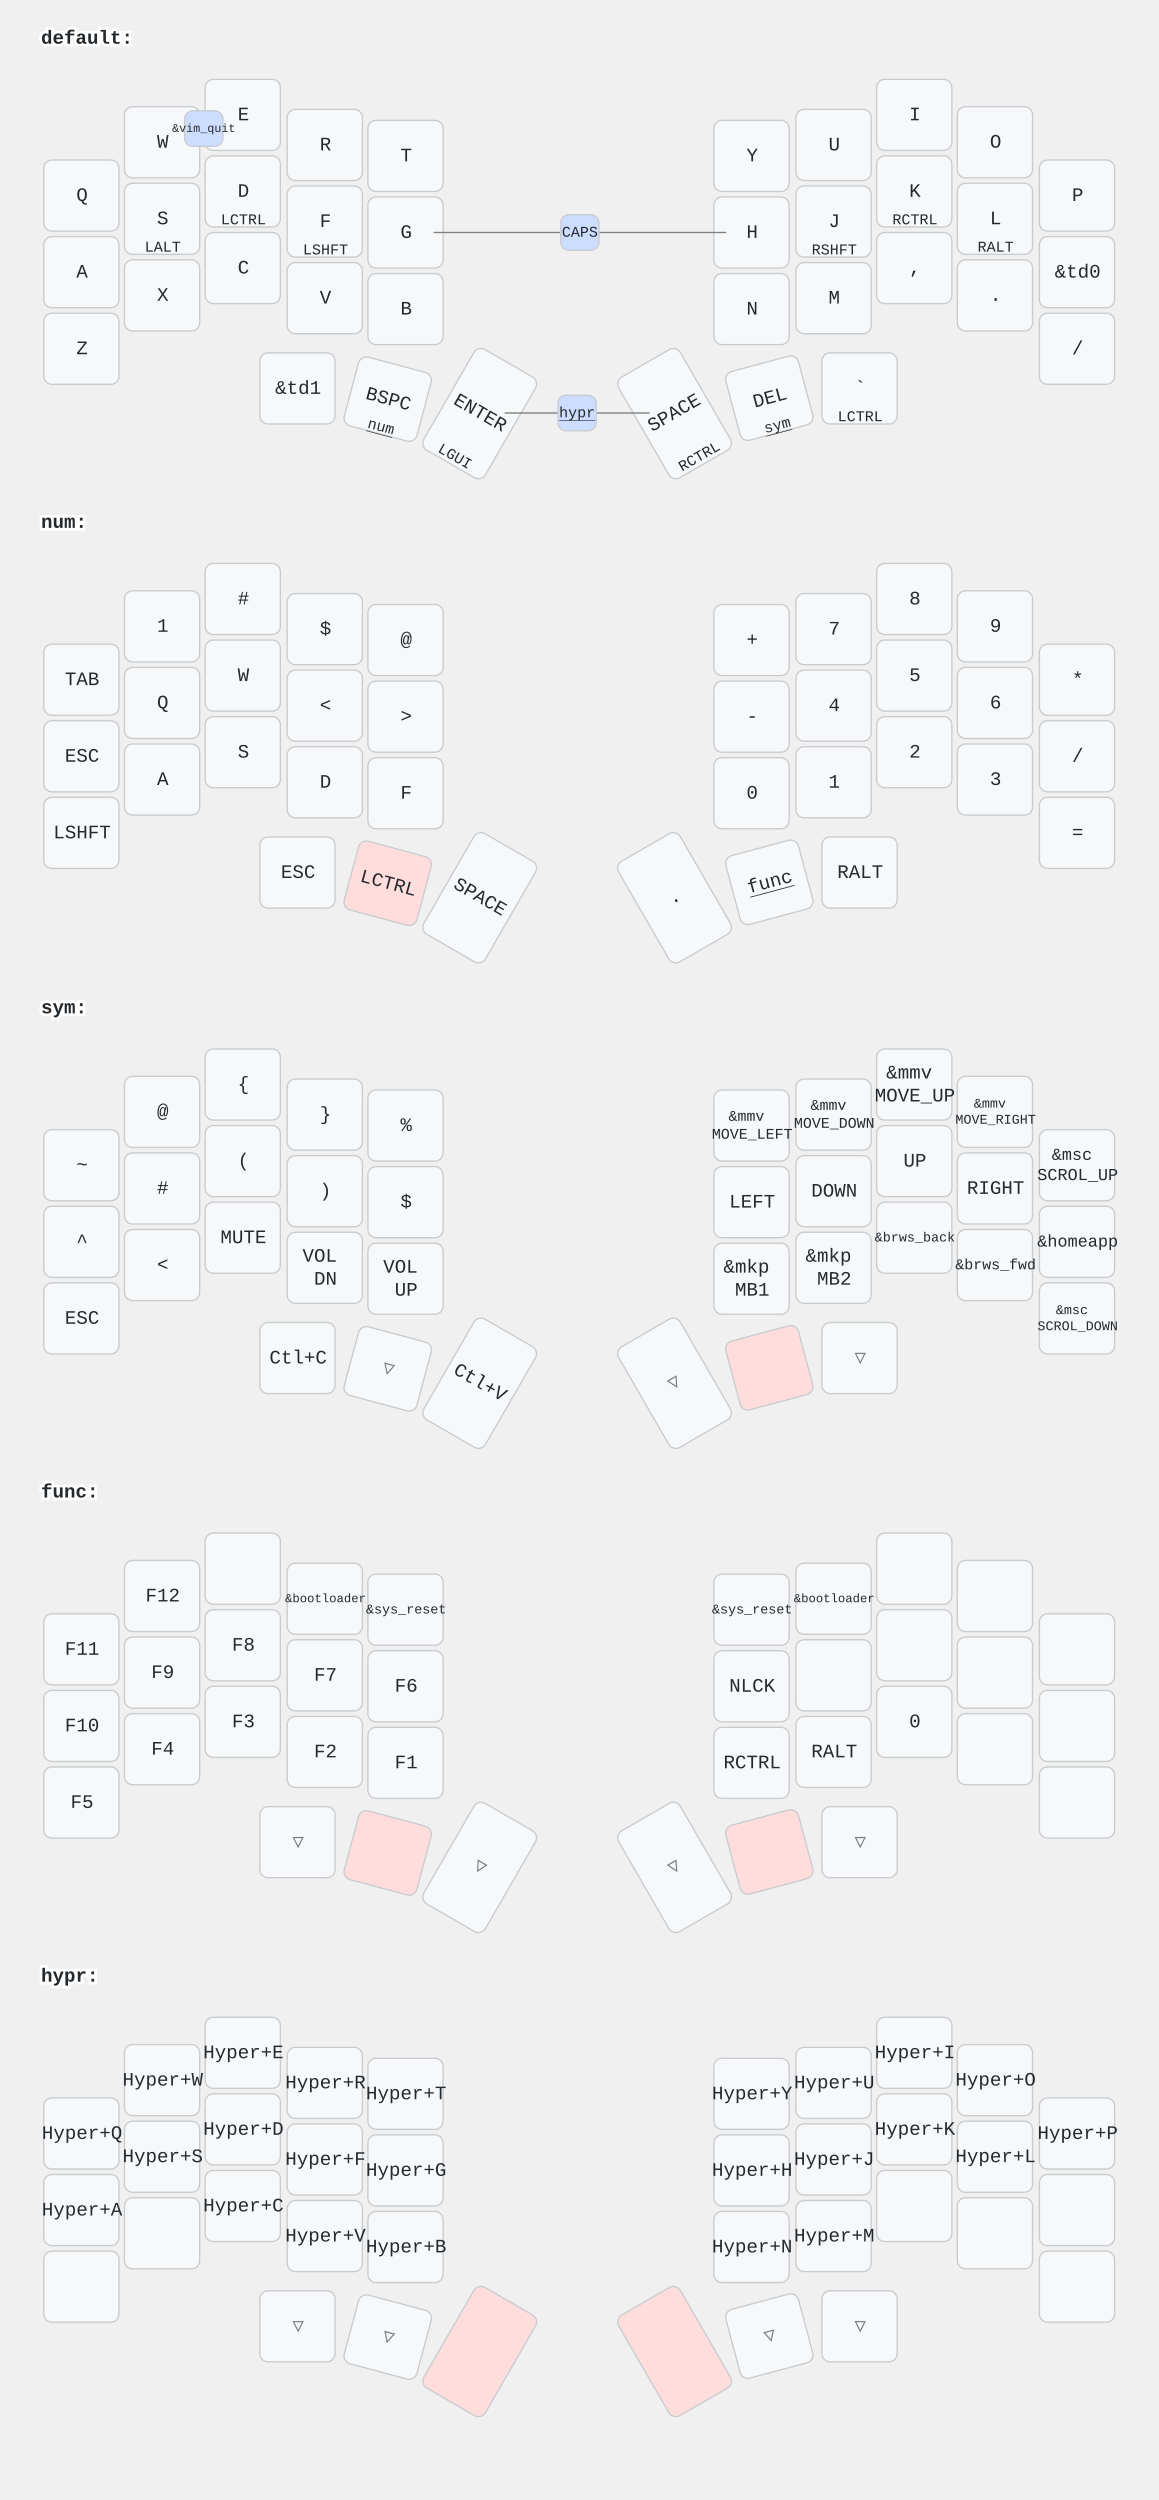
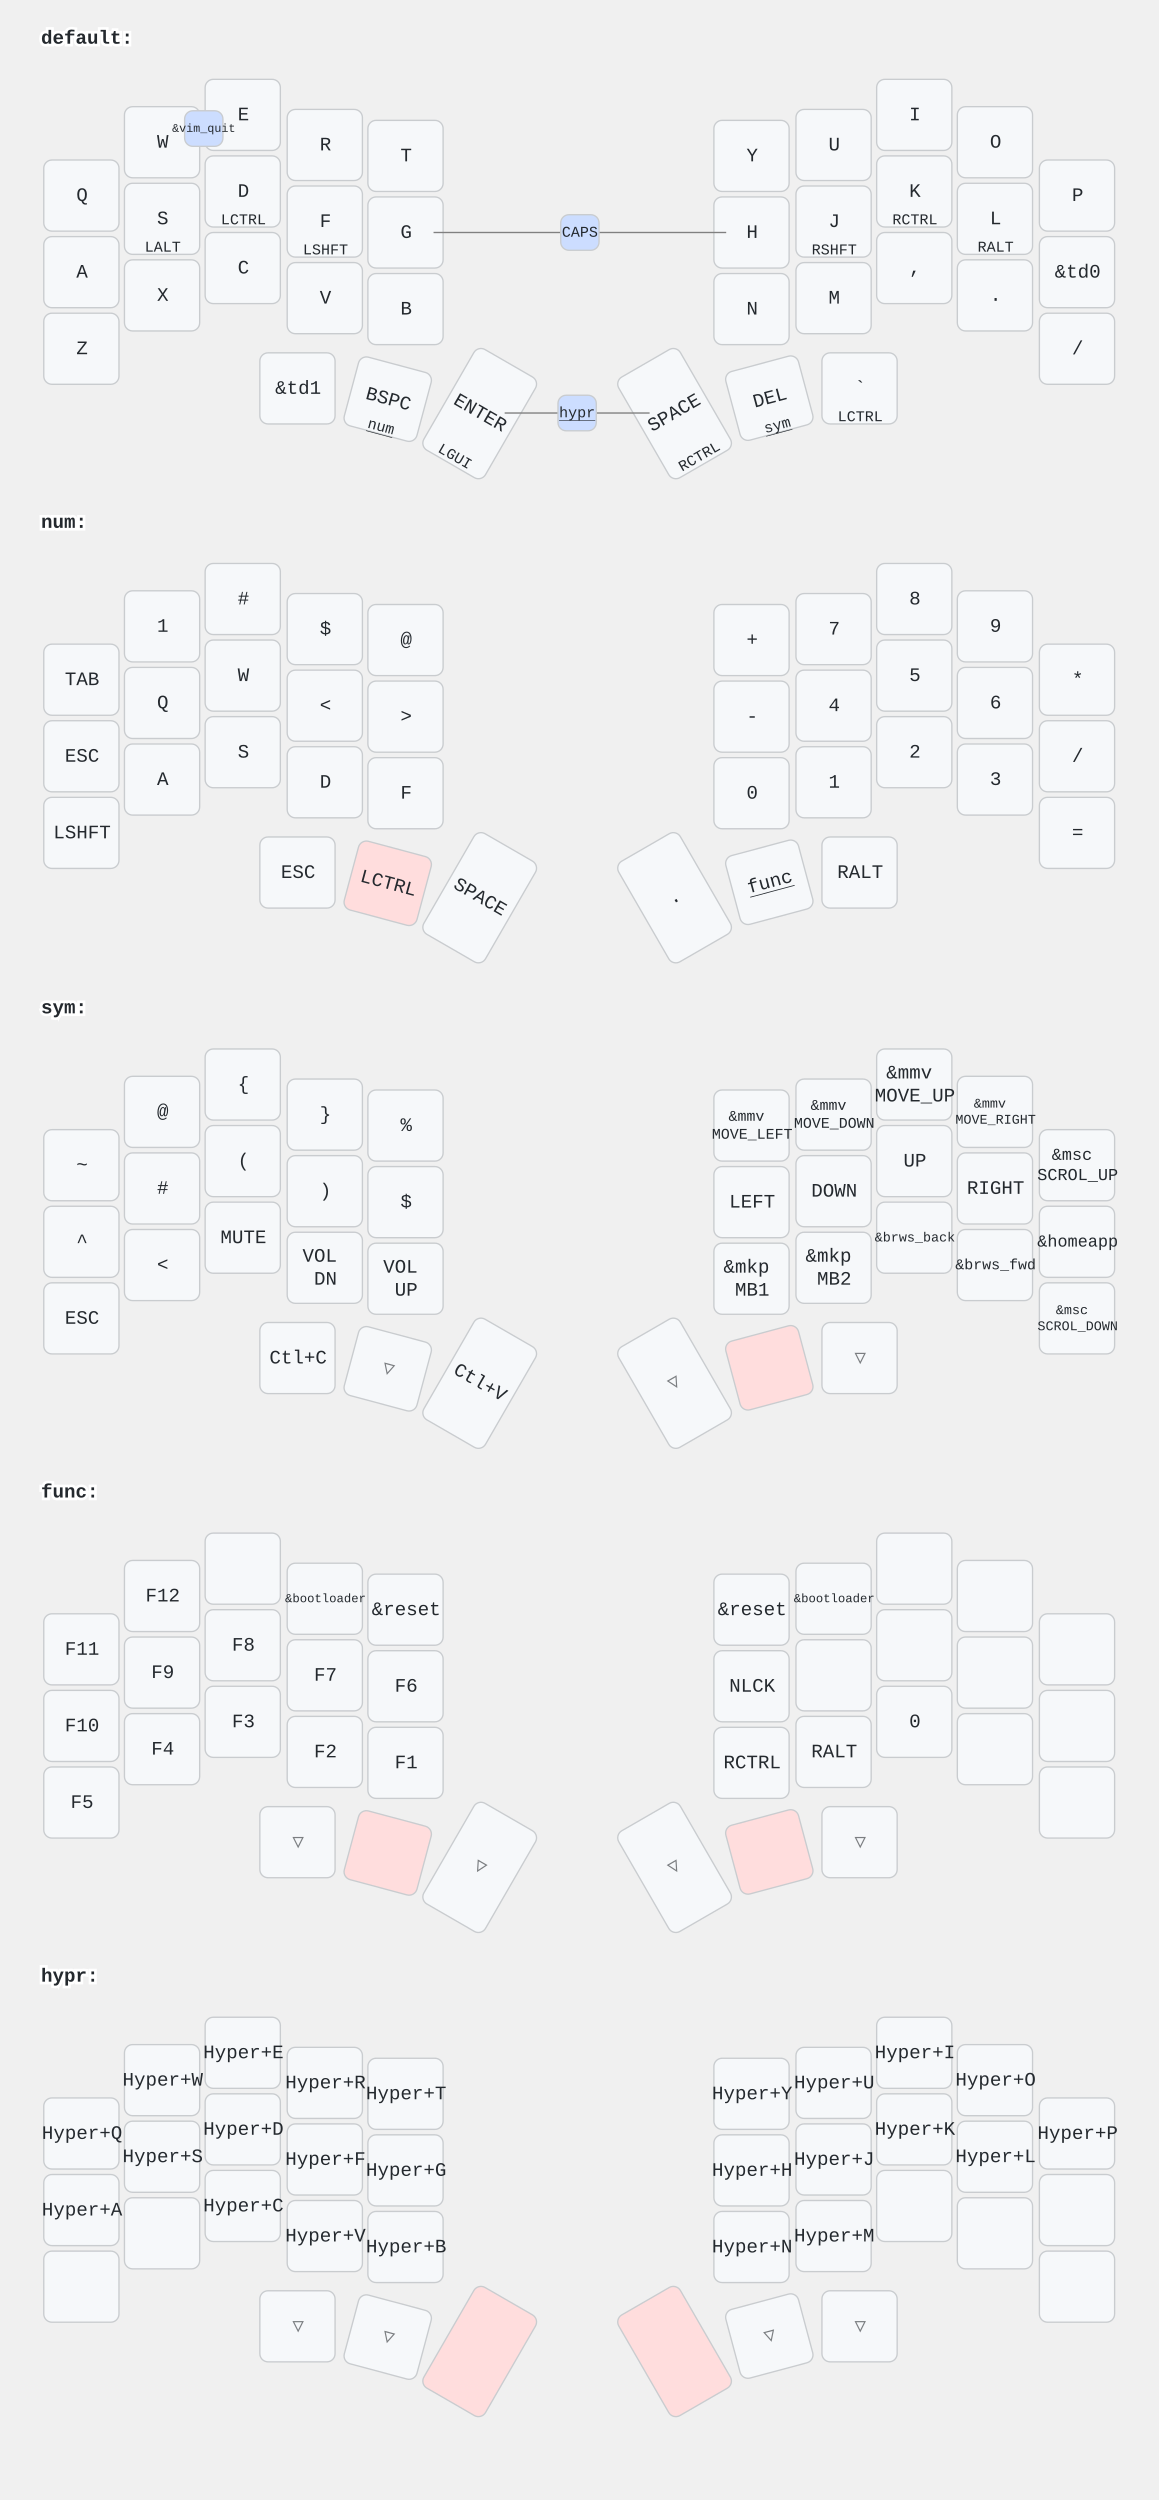
<svg xmlns="http://www.w3.org/2000/svg" width="847" height="1828" viewBox="0 0 847 1828" class="keymap">
  <style>/* inherit to force styles through use tags */
svg path {
    fill: inherit;
}

/* font and background color specifications */
svg.keymap {
    font-family: SFMono-Regular,Consolas,Liberation Mono,Menlo,monospace;
    font-size: 14px;
    font-kerning: normal;
    text-rendering: optimizeLegibility;
    fill: #24292e;
}

/* default key styling */
rect.key {
    fill: #f6f8fa;
}

rect.key, rect.combo {
    stroke: #c9cccf;
    stroke-width: 1;
}

/* default key side styling, only used is draw_key_sides is set */
rect.side {
    filter: brightness(90%);
}

/* color accent for combo boxes */
rect.combo, rect.combo-separate {
    fill: #cdf;
}

/* color accent for held keys */
rect.held, rect.combo.held {
    fill: #fdd;
}

/* color accent for ghost (optional) keys */
rect.ghost, rect.combo.ghost {
    stroke-dasharray: 4, 4;
    stroke-width: 2;
}

text {
    text-anchor: middle;
    dominant-baseline: middle;
}

/* styling for layer labels */
text.label {
    font-weight: bold;
    text-anchor: start;
    stroke: white;
    stroke-width: 4;
    paint-order: stroke;
}

/* styling for optional footer */
text.footer {
    text-anchor: end;
    dominant-baseline: auto;
    stroke: white;
    stroke-width: 4;
    paint-order: stroke;
}

/* styling for combo tap, and key non-tap label text */
text.combo, text.hold, text.shifted, text.left, text.right {
    font-size: 11px;
}

text.hold {
    text-anchor: middle;
    dominant-baseline: auto;
}

text.shifted {
    text-anchor: middle;
    dominant-baseline: hanging;
}

text.left {
    text-anchor: start;
}

text.right {
    text-anchor: end;
}

text.layer-activator {
    text-decoration: underline;
}

/* styling for hold/shifted label text in combo box */
text.combo.hold, text.combo.shifted, text.combo.left, text.combo.right {
    font-size: 8px;
}

/* lighter symbol for transparent keys */
text.trans {
    fill: #7b7e81;
}

/* styling for combo dendrons */
path.combo {
    stroke-width: 1;
    stroke: gray;
    fill: none;
}

/* Start Tabler Icons Cleanup */
/* cannot use height/width with glyphs */
.icon-tabler &gt; path {
    fill: inherit;
    stroke: inherit;
    stroke-width: 2;
}
/* hide tabler's default box */
.icon-tabler &gt; path[stroke="none"][fill="none"] {
    visibility: hidden;
}
/* End Tabler Icons Cleanup */
</style>
  <g transform="translate(30, 0)" class="layer-default">
    <text x="0" y="28" class="label" id="default">default:</text>
    <g transform="translate(0, 56)">
      <g transform="translate(30, 87)" class="key keypos-0">
        <rect rx="6" ry="6" x="-28" y="-26" width="55" height="52" class="key" />
        <text x="0" y="0" class="key tap">Q</text>
      </g>
      <g transform="translate(89, 48)" class="key keypos-1">
        <rect rx="6" ry="6" x="-28" y="-26" width="55" height="52" class="key" />
        <text x="0" y="0" class="key tap">W</text>
      </g>
      <g transform="translate(148, 28)" class="key keypos-2">
        <rect rx="6" ry="6" x="-28" y="-26" width="55" height="52" class="key" />
        <text x="0" y="0" class="key tap">E</text>
      </g>
      <g transform="translate(208, 50)" class="key keypos-3">
        <rect rx="6" ry="6" x="-28" y="-26" width="55" height="52" class="key" />
        <text x="0" y="0" class="key tap">R</text>
      </g>
      <g transform="translate(267, 58)" class="key keypos-4">
        <rect rx="6" ry="6" x="-28" y="-26" width="55" height="52" class="key" />
        <text x="0" y="0" class="key tap">T</text>
      </g>
      <g transform="translate(520, 58)" class="key keypos-5">
        <rect rx="6" ry="6" x="-28" y="-26" width="55" height="52" class="key" />
        <text x="0" y="0" class="key tap">Y</text>
      </g>
      <g transform="translate(580, 50)" class="key keypos-6">
        <rect rx="6" ry="6" x="-28" y="-26" width="55" height="52" class="key" />
        <text x="0" y="0" class="key tap">U</text>
      </g>
      <g transform="translate(639, 28)" class="key keypos-7">
        <rect rx="6" ry="6" x="-28" y="-26" width="55" height="52" class="key" />
        <text x="0" y="0" class="key tap">I</text>
      </g>
      <g transform="translate(698, 48)" class="key keypos-8">
        <rect rx="6" ry="6" x="-28" y="-26" width="55" height="52" class="key" />
        <text x="0" y="0" class="key tap">O</text>
      </g>
      <g transform="translate(758, 87)" class="key keypos-9">
        <rect rx="6" ry="6" x="-28" y="-26" width="55" height="52" class="key" />
        <text x="0" y="0" class="key tap">P</text>
      </g>
      <g transform="translate(30, 143)" class="key keypos-10">
        <rect rx="6" ry="6" x="-28" y="-26" width="55" height="52" class="key" />
        <text x="0" y="0" class="key tap">A</text>
      </g>
      <g transform="translate(89, 104)" class="key keypos-11">
        <rect rx="6" ry="6" x="-28" y="-26" width="55" height="52" class="key" />
        <text x="0" y="0" class="key tap">S</text>
        <text x="0" y="24" class="key hold">LALT</text>
      </g>
      <g transform="translate(148, 84)" class="key keypos-12">
        <rect rx="6" ry="6" x="-28" y="-26" width="55" height="52" class="key" />
        <text x="0" y="0" class="key tap">D</text>
        <text x="0" y="24" class="key hold">LCTRL</text>
      </g>
      <g transform="translate(208, 106)" class="key keypos-13">
        <rect rx="6" ry="6" x="-28" y="-26" width="55" height="52" class="key" />
        <text x="0" y="0" class="key tap">F</text>
        <text x="0" y="24" class="key hold">LSHFT</text>
      </g>
      <g transform="translate(267, 114)" class="key keypos-14">
        <rect rx="6" ry="6" x="-28" y="-26" width="55" height="52" class="key" />
        <text x="0" y="0" class="key tap">G</text>
      </g>
      <g transform="translate(520, 114)" class="key keypos-15">
        <rect rx="6" ry="6" x="-28" y="-26" width="55" height="52" class="key" />
        <text x="0" y="0" class="key tap">H</text>
      </g>
      <g transform="translate(580, 106)" class="key keypos-16">
        <rect rx="6" ry="6" x="-28" y="-26" width="55" height="52" class="key" />
        <text x="0" y="0" class="key tap">J</text>
        <text x="0" y="24" class="key hold">RSHFT</text>
      </g>
      <g transform="translate(639, 84)" class="key keypos-17">
        <rect rx="6" ry="6" x="-28" y="-26" width="55" height="52" class="key" />
        <text x="0" y="0" class="key tap">K</text>
        <text x="0" y="24" class="key hold">RCTRL</text>
      </g>
      <g transform="translate(698, 104)" class="key keypos-18">
        <rect rx="6" ry="6" x="-28" y="-26" width="55" height="52" class="key" />
        <text x="0" y="0" class="key tap">L</text>
        <text x="0" y="24" class="key hold">RALT</text>
      </g>
      <g transform="translate(758, 143)" class="key keypos-19">
        <rect rx="6" ry="6" x="-28" y="-26" width="55" height="52" class="key" />
        <text x="0" y="0" class="key tap">&amp;td0</text>
      </g>
      <g transform="translate(30, 199)" class="key keypos-20">
        <rect rx="6" ry="6" x="-28" y="-26" width="55" height="52" class="key" />
        <text x="0" y="0" class="key tap">Z</text>
      </g>
      <g transform="translate(89, 160)" class="key keypos-21">
        <rect rx="6" ry="6" x="-28" y="-26" width="55" height="52" class="key" />
        <text x="0" y="0" class="key tap">X</text>
      </g>
      <g transform="translate(148, 140)" class="key keypos-22">
        <rect rx="6" ry="6" x="-28" y="-26" width="55" height="52" class="key" />
        <text x="0" y="0" class="key tap">C</text>
      </g>
      <g transform="translate(208, 162)" class="key keypos-23">
        <rect rx="6" ry="6" x="-28" y="-26" width="55" height="52" class="key" />
        <text x="0" y="0" class="key tap">V</text>
      </g>
      <g transform="translate(267, 170)" class="key keypos-24">
        <rect rx="6" ry="6" x="-28" y="-26" width="55" height="52" class="key" />
        <text x="0" y="0" class="key tap">B</text>
      </g>
      <g transform="translate(520, 170)" class="key keypos-25">
        <rect rx="6" ry="6" x="-28" y="-26" width="55" height="52" class="key" />
        <text x="0" y="0" class="key tap">N</text>
      </g>
      <g transform="translate(580, 162)" class="key keypos-26">
        <rect rx="6" ry="6" x="-28" y="-26" width="55" height="52" class="key" />
        <text x="0" y="0" class="key tap">M</text>
      </g>
      <g transform="translate(639, 140)" class="key keypos-27">
        <rect rx="6" ry="6" x="-28" y="-26" width="55" height="52" class="key" />
        <text x="0" y="0" class="key tap">,</text>
      </g>
      <g transform="translate(698, 160)" class="key keypos-28">
        <rect rx="6" ry="6" x="-28" y="-26" width="55" height="52" class="key" />
        <text x="0" y="0" class="key tap">.</text>
      </g>
      <g transform="translate(758, 199)" class="key keypos-29">
        <rect rx="6" ry="6" x="-28" y="-26" width="55" height="52" class="key" />
        <text x="0" y="0" class="key tap">/</text>
      </g>
      <g transform="translate(188, 228)" class="key keypos-30">
        <rect rx="6" ry="6" x="-28" y="-26" width="55" height="52" class="key" />
        <text x="0" y="0" class="key tap">&amp;td1</text>
      </g>
      <g transform="translate(254, 236) rotate(15.0)" class="key keypos-31">
        <rect rx="6" ry="6" x="-28" y="-26" width="55" height="52" class="key" />
        <text x="0" y="0" class="key tap">BSPC</text>
        <a href="#num">
          <text x="0" y="24" class="key hold layer-activator">num</text>
        </a>
      </g>
      <g transform="translate(321, 246) rotate(30.0)" class="key keypos-32">
        <rect rx="6" ry="6" x="-26" y="-42" width="52" height="85" class="key" />
        <text x="0" y="0" class="key tap">ENTER</text>
        <text x="0" y="40" class="key hold">LGUI</text>
      </g>
      <g transform="translate(463, 246) rotate(-30.0)" class="key keypos-33">
        <rect rx="6" ry="6" x="-26" y="-42" width="52" height="85" class="key" />
        <text x="0" y="0" class="key tap">SPACE</text>
        <text x="0" y="40" class="key hold">RCTRL</text>
      </g>
      <g transform="translate(533, 235) rotate(-15.0)" class="key keypos-34">
        <rect rx="6" ry="6" x="-28" y="-26" width="55" height="52" class="key" />
        <text x="0" y="0" class="key tap">DEL</text>
        <a href="#sym">
          <text x="0" y="24" class="key hold layer-activator">sym</text>
        </a>
      </g>
      <g transform="translate(599, 228)" class="key keypos-35">
        <rect rx="6" ry="6" x="-28" y="-26" width="55" height="52" class="key" />
        <text x="0" y="0" class="key tap">`</text>
        <text x="0" y="24" class="key hold">LCTRL</text>
      </g>
      <g class="combo combopos-0">
        <rect rx="6" ry="6" x="105" y="25" width="28" height="26" class="combo" />
        <text x="119" y="38" class="combo tap">
          <tspan style="font-size: 78%">&amp;vim_quit</tspan>
        </text>
      </g>
      <g class="combo combopos-1">
        <path d="M392,246 l-53,0" class="combo" />
        <path d="M392,246 l53,0" class="combo" />
        <rect rx="6" ry="6" x="378" y="233" width="28" height="26" class="combo" />
        <a href="#hypr">
          <text x="392" y="246" class="combo tap layer-activator">hypr</text>
        </a>
      </g>
      <g class="combo combopos-2">
        <path d="M394,114 l-107,0" class="combo" />
        <path d="M394,114 l107,0" class="combo" />
        <rect rx="6" ry="6" x="380" y="101" width="28" height="26" class="combo" />
        <text x="394" y="114" class="combo tap">CAPS</text>
      </g>
    </g>
  </g>
  <g transform="translate(30, 354)" class="layer-num">
    <text x="0" y="28" class="label" id="num">num:</text>
    <g transform="translate(0, 56)">
      <g transform="translate(30, 87)" class="key keypos-0">
        <rect rx="6" ry="6" x="-28" y="-26" width="55" height="52" class="key" />
        <text x="0" y="0" class="key tap">TAB</text>
      </g>
      <g transform="translate(89, 48)" class="key keypos-1">
        <rect rx="6" ry="6" x="-28" y="-26" width="55" height="52" class="key" />
        <text x="0" y="0" class="key tap">1</text>
      </g>
      <g transform="translate(148, 28)" class="key keypos-2">
        <rect rx="6" ry="6" x="-28" y="-26" width="55" height="52" class="key" />
        <text x="0" y="0" class="key tap">#</text>
      </g>
      <g transform="translate(208, 50)" class="key keypos-3">
        <rect rx="6" ry="6" x="-28" y="-26" width="55" height="52" class="key" />
        <text x="0" y="0" class="key tap">$</text>
      </g>
      <g transform="translate(267, 58)" class="key keypos-4">
        <rect rx="6" ry="6" x="-28" y="-26" width="55" height="52" class="key" />
        <text x="0" y="0" class="key tap">@</text>
      </g>
      <g transform="translate(520, 58)" class="key keypos-5">
        <rect rx="6" ry="6" x="-28" y="-26" width="55" height="52" class="key" />
        <text x="0" y="0" class="key tap">+</text>
      </g>
      <g transform="translate(580, 50)" class="key keypos-6">
        <rect rx="6" ry="6" x="-28" y="-26" width="55" height="52" class="key" />
        <text x="0" y="0" class="key tap">7</text>
      </g>
      <g transform="translate(639, 28)" class="key keypos-7">
        <rect rx="6" ry="6" x="-28" y="-26" width="55" height="52" class="key" />
        <text x="0" y="0" class="key tap">8</text>
      </g>
      <g transform="translate(698, 48)" class="key keypos-8">
        <rect rx="6" ry="6" x="-28" y="-26" width="55" height="52" class="key" />
        <text x="0" y="0" class="key tap">9</text>
      </g>
      <g transform="translate(758, 87)" class="key keypos-9">
        <rect rx="6" ry="6" x="-28" y="-26" width="55" height="52" class="key" />
        <text x="0" y="0" class="key tap">*</text>
      </g>
      <g transform="translate(30, 143)" class="key keypos-10">
        <rect rx="6" ry="6" x="-28" y="-26" width="55" height="52" class="key" />
        <text x="0" y="0" class="key tap">ESC</text>
      </g>
      <g transform="translate(89, 104)" class="key keypos-11">
        <rect rx="6" ry="6" x="-28" y="-26" width="55" height="52" class="key" />
        <text x="0" y="0" class="key tap">Q</text>
      </g>
      <g transform="translate(148, 84)" class="key keypos-12">
        <rect rx="6" ry="6" x="-28" y="-26" width="55" height="52" class="key" />
        <text x="0" y="0" class="key tap">W</text>
      </g>
      <g transform="translate(208, 106)" class="key keypos-13">
        <rect rx="6" ry="6" x="-28" y="-26" width="55" height="52" class="key" />
        <text x="0" y="0" class="key tap">&lt;</text>
      </g>
      <g transform="translate(267, 114)" class="key keypos-14">
        <rect rx="6" ry="6" x="-28" y="-26" width="55" height="52" class="key" />
        <text x="0" y="0" class="key tap">&gt;</text>
      </g>
      <g transform="translate(520, 114)" class="key keypos-15">
        <rect rx="6" ry="6" x="-28" y="-26" width="55" height="52" class="key" />
        <text x="0" y="0" class="key tap">-</text>
      </g>
      <g transform="translate(580, 106)" class="key keypos-16">
        <rect rx="6" ry="6" x="-28" y="-26" width="55" height="52" class="key" />
        <text x="0" y="0" class="key tap">4</text>
      </g>
      <g transform="translate(639, 84)" class="key keypos-17">
        <rect rx="6" ry="6" x="-28" y="-26" width="55" height="52" class="key" />
        <text x="0" y="0" class="key tap">5</text>
      </g>
      <g transform="translate(698, 104)" class="key keypos-18">
        <rect rx="6" ry="6" x="-28" y="-26" width="55" height="52" class="key" />
        <text x="0" y="0" class="key tap">6</text>
      </g>
      <g transform="translate(758, 143)" class="key keypos-19">
        <rect rx="6" ry="6" x="-28" y="-26" width="55" height="52" class="key" />
        <text x="0" y="0" class="key tap">/</text>
      </g>
      <g transform="translate(30, 199)" class="key keypos-20">
        <rect rx="6" ry="6" x="-28" y="-26" width="55" height="52" class="key" />
        <text x="0" y="0" class="key tap">LSHFT</text>
      </g>
      <g transform="translate(89, 160)" class="key keypos-21">
        <rect rx="6" ry="6" x="-28" y="-26" width="55" height="52" class="key" />
        <text x="0" y="0" class="key tap">A</text>
      </g>
      <g transform="translate(148, 140)" class="key keypos-22">
        <rect rx="6" ry="6" x="-28" y="-26" width="55" height="52" class="key" />
        <text x="0" y="0" class="key tap">S</text>
      </g>
      <g transform="translate(208, 162)" class="key keypos-23">
        <rect rx="6" ry="6" x="-28" y="-26" width="55" height="52" class="key" />
        <text x="0" y="0" class="key tap">D</text>
      </g>
      <g transform="translate(267, 170)" class="key keypos-24">
        <rect rx="6" ry="6" x="-28" y="-26" width="55" height="52" class="key" />
        <text x="0" y="0" class="key tap">F</text>
      </g>
      <g transform="translate(520, 170)" class="key keypos-25">
        <rect rx="6" ry="6" x="-28" y="-26" width="55" height="52" class="key" />
        <text x="0" y="0" class="key tap">0</text>
      </g>
      <g transform="translate(580, 162)" class="key keypos-26">
        <rect rx="6" ry="6" x="-28" y="-26" width="55" height="52" class="key" />
        <text x="0" y="0" class="key tap">1</text>
      </g>
      <g transform="translate(639, 140)" class="key keypos-27">
        <rect rx="6" ry="6" x="-28" y="-26" width="55" height="52" class="key" />
        <text x="0" y="0" class="key tap">2</text>
      </g>
      <g transform="translate(698, 160)" class="key keypos-28">
        <rect rx="6" ry="6" x="-28" y="-26" width="55" height="52" class="key" />
        <text x="0" y="0" class="key tap">3</text>
      </g>
      <g transform="translate(758, 199)" class="key keypos-29">
        <rect rx="6" ry="6" x="-28" y="-26" width="55" height="52" class="key" />
        <text x="0" y="0" class="key tap">=</text>
      </g>
      <g transform="translate(188, 228)" class="key keypos-30">
        <rect rx="6" ry="6" x="-28" y="-26" width="55" height="52" class="key" />
        <text x="0" y="0" class="key tap">ESC</text>
      </g>
      <g transform="translate(254, 236) rotate(15.0)" class="key held keypos-31">
        <rect rx="6" ry="6" x="-28" y="-26" width="55" height="52" class="key held" />
        <text x="0" y="0" class="key held tap">LCTRL</text>
      </g>
      <g transform="translate(321, 246) rotate(30.0)" class="key keypos-32">
        <rect rx="6" ry="6" x="-26" y="-42" width="52" height="85" class="key" />
        <text x="0" y="0" class="key tap">SPACE</text>
      </g>
      <g transform="translate(463, 246) rotate(-30.0)" class="key keypos-33">
        <rect rx="6" ry="6" x="-26" y="-42" width="52" height="85" class="key" />
        <text x="0" y="0" class="key tap">.</text>
      </g>
      <g transform="translate(533, 235) rotate(-15.0)" class="key keypos-34">
        <rect rx="6" ry="6" x="-28" y="-26" width="55" height="52" class="key" />
        <a href="#func">
          <text x="0" y="0" class="key tap layer-activator">func</text>
        </a>
      </g>
      <g transform="translate(599, 228)" class="key keypos-35">
        <rect rx="6" ry="6" x="-28" y="-26" width="55" height="52" class="key" />
        <text x="0" y="0" class="key tap">RALT</text>
      </g>
    </g>
  </g>
  <g transform="translate(30, 709)" class="layer-sym">
    <text x="0" y="28" class="label" id="sym">sym:</text>
    <g transform="translate(0, 56)">
      <g transform="translate(30, 87)" class="key keypos-0">
        <rect rx="6" ry="6" x="-28" y="-26" width="55" height="52" class="key" />
        <text x="0" y="0" class="key tap">~</text>
      </g>
      <g transform="translate(89, 48)" class="key keypos-1">
        <rect rx="6" ry="6" x="-28" y="-26" width="55" height="52" class="key" />
        <text x="0" y="0" class="key tap">@</text>
      </g>
      <g transform="translate(148, 28)" class="key keypos-2">
        <rect rx="6" ry="6" x="-28" y="-26" width="55" height="52" class="key" />
        <text x="0" y="0" class="key tap">{</text>
      </g>
      <g transform="translate(208, 50)" class="key keypos-3">
        <rect rx="6" ry="6" x="-28" y="-26" width="55" height="52" class="key" />
        <text x="0" y="0" class="key tap">}</text>
      </g>
      <g transform="translate(267, 58)" class="key keypos-4">
        <rect rx="6" ry="6" x="-28" y="-26" width="55" height="52" class="key" />
        <text x="0" y="0" class="key tap">%</text>
      </g>
      <g transform="translate(520, 58)" class="key keypos-5">
        <rect rx="6" ry="6" x="-28" y="-26" width="55" height="52" class="key" />
        <text x="0" y="0" class="key tap">
          <tspan x="0" dy="-0.6em" style="font-size: 78%">&amp;mmv</tspan>
          <tspan x="0" dy="1.2em" style="font-size: 78%">MOVE_LEFT</tspan>
        </text>
      </g>
      <g transform="translate(580, 50)" class="key keypos-6">
        <rect rx="6" ry="6" x="-28" y="-26" width="55" height="52" class="key" />
        <text x="0" y="0" class="key tap">
          <tspan x="0" dy="-0.6em" style="font-size: 78%">&amp;mmv</tspan>
          <tspan x="0" dy="1.2em" style="font-size: 78%">MOVE_DOWN</tspan>
        </text>
      </g>
      <g transform="translate(639, 28)" class="key keypos-7">
        <rect rx="6" ry="6" x="-28" y="-26" width="55" height="52" class="key" />
        <text x="0" y="0" class="key tap">
          <tspan x="0" dy="-0.6em">&amp;mmv</tspan>
          <tspan x="0" dy="1.2em">MOVE_UP</tspan>
        </text>
      </g>
      <g transform="translate(698, 48)" class="key keypos-8">
        <rect rx="6" ry="6" x="-28" y="-26" width="55" height="52" class="key" />
        <text x="0" y="0" class="key tap">
          <tspan x="0" dy="-0.6em" style="font-size: 70%">&amp;mmv</tspan>
          <tspan x="0" dy="1.2em" style="font-size: 70%">MOVE_RIGHT</tspan>
        </text>
      </g>
      <g transform="translate(758, 87)" class="key keypos-9">
        <rect rx="6" ry="6" x="-28" y="-26" width="55" height="52" class="key" />
        <text x="0" y="0" class="key tap">
          <tspan x="0" dy="-0.6em" style="font-size: 88%">&amp;msc</tspan>
          <tspan x="0" dy="1.2em" style="font-size: 88%">SCROL_UP</tspan>
        </text>
      </g>
      <g transform="translate(30, 143)" class="key keypos-10">
        <rect rx="6" ry="6" x="-28" y="-26" width="55" height="52" class="key" />
        <text x="0" y="0" class="key tap">^</text>
      </g>
      <g transform="translate(89, 104)" class="key keypos-11">
        <rect rx="6" ry="6" x="-28" y="-26" width="55" height="52" class="key" />
        <text x="0" y="0" class="key tap">#</text>
      </g>
      <g transform="translate(148, 84)" class="key keypos-12">
        <rect rx="6" ry="6" x="-28" y="-26" width="55" height="52" class="key" />
        <text x="0" y="0" class="key tap">(</text>
      </g>
      <g transform="translate(208, 106)" class="key keypos-13">
        <rect rx="6" ry="6" x="-28" y="-26" width="55" height="52" class="key" />
        <text x="0" y="0" class="key tap">)</text>
      </g>
      <g transform="translate(267, 114)" class="key keypos-14">
        <rect rx="6" ry="6" x="-28" y="-26" width="55" height="52" class="key" />
        <text x="0" y="0" class="key tap">$</text>
      </g>
      <g transform="translate(520, 114)" class="key keypos-15">
        <rect rx="6" ry="6" x="-28" y="-26" width="55" height="52" class="key" />
        <text x="0" y="0" class="key tap">LEFT</text>
      </g>
      <g transform="translate(580, 106)" class="key keypos-16">
        <rect rx="6" ry="6" x="-28" y="-26" width="55" height="52" class="key" />
        <text x="0" y="0" class="key tap">DOWN</text>
      </g>
      <g transform="translate(639, 84)" class="key keypos-17">
        <rect rx="6" ry="6" x="-28" y="-26" width="55" height="52" class="key" />
        <text x="0" y="0" class="key tap">UP</text>
      </g>
      <g transform="translate(698, 104)" class="key keypos-18">
        <rect rx="6" ry="6" x="-28" y="-26" width="55" height="52" class="key" />
        <text x="0" y="0" class="key tap">RIGHT</text>
      </g>
      <g transform="translate(758, 143)" class="key keypos-19">
        <rect rx="6" ry="6" x="-28" y="-26" width="55" height="52" class="key" />
        <text x="0" y="0" class="key tap">
          <tspan style="font-size: 88%">&amp;homeapp</tspan>
        </text>
      </g>
      <g transform="translate(30, 199)" class="key keypos-20">
        <rect rx="6" ry="6" x="-28" y="-26" width="55" height="52" class="key" />
        <text x="0" y="0" class="key tap">ESC</text>
      </g>
      <g transform="translate(89, 160)" class="key keypos-21">
        <rect rx="6" ry="6" x="-28" y="-26" width="55" height="52" class="key" />
        <text x="0" y="0" class="key tap">&lt;</text>
      </g>
      <g transform="translate(148, 140)" class="key keypos-22">
        <rect rx="6" ry="6" x="-28" y="-26" width="55" height="52" class="key" />
        <text x="0" y="0" class="key tap">MUTE</text>
      </g>
      <g transform="translate(208, 162)" class="key keypos-23">
        <rect rx="6" ry="6" x="-28" y="-26" width="55" height="52" class="key" />
        <text x="0" y="0" class="key tap">
          <tspan x="0" dy="-0.6em">VOL</tspan>
          <tspan x="0" dy="1.2em">DN</tspan>
        </text>
      </g>
      <g transform="translate(267, 170)" class="key keypos-24">
        <rect rx="6" ry="6" x="-28" y="-26" width="55" height="52" class="key" />
        <text x="0" y="0" class="key tap">
          <tspan x="0" dy="-0.6em">VOL</tspan>
          <tspan x="0" dy="1.2em">UP</tspan>
        </text>
      </g>
      <g transform="translate(520, 170)" class="key keypos-25">
        <rect rx="6" ry="6" x="-28" y="-26" width="55" height="52" class="key" />
        <text x="0" y="0" class="key tap">
          <tspan x="0" dy="-0.6em">&amp;mkp</tspan>
          <tspan x="0" dy="1.2em">MB1</tspan>
        </text>
      </g>
      <g transform="translate(580, 162)" class="key keypos-26">
        <rect rx="6" ry="6" x="-28" y="-26" width="55" height="52" class="key" />
        <text x="0" y="0" class="key tap">
          <tspan x="0" dy="-0.6em">&amp;mkp</tspan>
          <tspan x="0" dy="1.2em">MB2</tspan>
        </text>
      </g>
      <g transform="translate(639, 140)" class="key keypos-27">
        <rect rx="6" ry="6" x="-28" y="-26" width="55" height="52" class="key" />
        <text x="0" y="0" class="key tap">
          <tspan style="font-size: 70%">&amp;brws_back</tspan>
        </text>
      </g>
      <g transform="translate(698, 160)" class="key keypos-28">
        <rect rx="6" ry="6" x="-28" y="-26" width="55" height="52" class="key" />
        <text x="0" y="0" class="key tap">
          <tspan style="font-size: 78%">&amp;brws_fwd</tspan>
        </text>
      </g>
      <g transform="translate(758, 199)" class="key keypos-29">
        <rect rx="6" ry="6" x="-28" y="-26" width="55" height="52" class="key" />
        <text x="0" y="0" class="key tap">
          <tspan x="0" dy="-0.6em" style="font-size: 70%">&amp;msc</tspan>
          <tspan x="0" dy="1.2em" style="font-size: 70%">SCROL_DOWN</tspan>
        </text>
      </g>
      <g transform="translate(188, 228)" class="key keypos-30">
        <rect rx="6" ry="6" x="-28" y="-26" width="55" height="52" class="key" />
        <text x="0" y="0" class="key tap">Ctl+C</text>
      </g>
      <g transform="translate(254, 236) rotate(15.0)" class="key trans keypos-31">
        <rect rx="6" ry="6" x="-28" y="-26" width="55" height="52" class="key trans" />
        <text x="0" y="0" class="key trans tap">▽</text>
      </g>
      <g transform="translate(321, 246) rotate(30.0)" class="key keypos-32">
        <rect rx="6" ry="6" x="-26" y="-42" width="52" height="85" class="key" />
        <text x="0" y="0" class="key tap">Ctl+V</text>
      </g>
      <g transform="translate(463, 246) rotate(-30.0)" class="key trans keypos-33">
        <rect rx="6" ry="6" x="-26" y="-42" width="52" height="85" class="key trans" />
        <text x="0" y="0" class="key trans tap">▽</text>
      </g>
      <g transform="translate(533, 235) rotate(-15.0)" class="key held keypos-34">
        <rect rx="6" ry="6" x="-28" y="-26" width="55" height="52" class="key held" />
      </g>
      <g transform="translate(599, 228)" class="key trans keypos-35">
        <rect rx="6" ry="6" x="-28" y="-26" width="55" height="52" class="key trans" />
        <text x="0" y="0" class="key trans tap">▽</text>
      </g>
    </g>
  </g>
  <g transform="translate(30, 1063)" class="layer-func">
    <text x="0" y="28" class="label" id="func">func:</text>
    <g transform="translate(0, 56)">
      <g transform="translate(30, 87)" class="key keypos-0">
        <rect rx="6" ry="6" x="-28" y="-26" width="55" height="52" class="key" />
        <text x="0" y="0" class="key tap">F11</text>
      </g>
      <g transform="translate(89, 48)" class="key keypos-1">
        <rect rx="6" ry="6" x="-28" y="-26" width="55" height="52" class="key" />
        <text x="0" y="0" class="key tap">F12</text>
      </g>
      <g transform="translate(148, 28)" class="key keypos-2">
        <rect rx="6" ry="6" x="-28" y="-26" width="55" height="52" class="key" />
      </g>
      <g transform="translate(208, 50)" class="key keypos-3">
        <rect rx="6" ry="6" x="-28" y="-26" width="55" height="52" class="key" />
        <text x="0" y="0" class="key tap">
          <tspan style="font-size: 64%">&amp;bootloader</tspan>
        </text>
      </g>
      <g transform="translate(267, 58)" class="key keypos-4">
        <rect rx="6" ry="6" x="-28" y="-26" width="55" height="52" class="key" />
-         <text x="0" y="0" class="key tap">
-           <tspan style="font-size: 70%">&amp;sys_reset</tspan>
-         </text>
+         <text x="0" y="0" class="key tap">&amp;reset</text>
      </g>
      <g transform="translate(520, 58)" class="key keypos-5">
        <rect rx="6" ry="6" x="-28" y="-26" width="55" height="52" class="key" />
-         <text x="0" y="0" class="key tap">
-           <tspan style="font-size: 70%">&amp;sys_reset</tspan>
-         </text>
+         <text x="0" y="0" class="key tap">&amp;reset</text>
      </g>
      <g transform="translate(580, 50)" class="key keypos-6">
        <rect rx="6" ry="6" x="-28" y="-26" width="55" height="52" class="key" />
        <text x="0" y="0" class="key tap">
          <tspan style="font-size: 64%">&amp;bootloader</tspan>
        </text>
      </g>
      <g transform="translate(639, 28)" class="key keypos-7">
        <rect rx="6" ry="6" x="-28" y="-26" width="55" height="52" class="key" />
      </g>
      <g transform="translate(698, 48)" class="key keypos-8">
        <rect rx="6" ry="6" x="-28" y="-26" width="55" height="52" class="key" />
      </g>
      <g transform="translate(758, 87)" class="key keypos-9">
        <rect rx="6" ry="6" x="-28" y="-26" width="55" height="52" class="key" />
      </g>
      <g transform="translate(30, 143)" class="key keypos-10">
        <rect rx="6" ry="6" x="-28" y="-26" width="55" height="52" class="key" />
        <text x="0" y="0" class="key tap">F10</text>
      </g>
      <g transform="translate(89, 104)" class="key keypos-11">
        <rect rx="6" ry="6" x="-28" y="-26" width="55" height="52" class="key" />
        <text x="0" y="0" class="key tap">F9</text>
      </g>
      <g transform="translate(148, 84)" class="key keypos-12">
        <rect rx="6" ry="6" x="-28" y="-26" width="55" height="52" class="key" />
        <text x="0" y="0" class="key tap">F8</text>
      </g>
      <g transform="translate(208, 106)" class="key keypos-13">
        <rect rx="6" ry="6" x="-28" y="-26" width="55" height="52" class="key" />
        <text x="0" y="0" class="key tap">F7</text>
      </g>
      <g transform="translate(267, 114)" class="key keypos-14">
        <rect rx="6" ry="6" x="-28" y="-26" width="55" height="52" class="key" />
        <text x="0" y="0" class="key tap">F6</text>
      </g>
      <g transform="translate(520, 114)" class="key keypos-15">
        <rect rx="6" ry="6" x="-28" y="-26" width="55" height="52" class="key" />
        <text x="0" y="0" class="key tap">NLCK</text>
      </g>
      <g transform="translate(580, 106)" class="key keypos-16">
        <rect rx="6" ry="6" x="-28" y="-26" width="55" height="52" class="key" />
      </g>
      <g transform="translate(639, 84)" class="key keypos-17">
        <rect rx="6" ry="6" x="-28" y="-26" width="55" height="52" class="key" />
      </g>
      <g transform="translate(698, 104)" class="key keypos-18">
        <rect rx="6" ry="6" x="-28" y="-26" width="55" height="52" class="key" />
      </g>
      <g transform="translate(758, 143)" class="key keypos-19">
        <rect rx="6" ry="6" x="-28" y="-26" width="55" height="52" class="key" />
      </g>
      <g transform="translate(30, 199)" class="key keypos-20">
        <rect rx="6" ry="6" x="-28" y="-26" width="55" height="52" class="key" />
        <text x="0" y="0" class="key tap">F5</text>
      </g>
      <g transform="translate(89, 160)" class="key keypos-21">
        <rect rx="6" ry="6" x="-28" y="-26" width="55" height="52" class="key" />
        <text x="0" y="0" class="key tap">F4</text>
      </g>
      <g transform="translate(148, 140)" class="key keypos-22">
        <rect rx="6" ry="6" x="-28" y="-26" width="55" height="52" class="key" />
        <text x="0" y="0" class="key tap">F3</text>
      </g>
      <g transform="translate(208, 162)" class="key keypos-23">
        <rect rx="6" ry="6" x="-28" y="-26" width="55" height="52" class="key" />
        <text x="0" y="0" class="key tap">F2</text>
      </g>
      <g transform="translate(267, 170)" class="key keypos-24">
        <rect rx="6" ry="6" x="-28" y="-26" width="55" height="52" class="key" />
        <text x="0" y="0" class="key tap">F1</text>
      </g>
      <g transform="translate(520, 170)" class="key keypos-25">
        <rect rx="6" ry="6" x="-28" y="-26" width="55" height="52" class="key" />
        <text x="0" y="0" class="key tap">RCTRL</text>
      </g>
      <g transform="translate(580, 162)" class="key keypos-26">
        <rect rx="6" ry="6" x="-28" y="-26" width="55" height="52" class="key" />
        <text x="0" y="0" class="key tap">RALT</text>
      </g>
      <g transform="translate(639, 140)" class="key keypos-27">
        <rect rx="6" ry="6" x="-28" y="-26" width="55" height="52" class="key" />
        <text x="0" y="0" class="key tap">0</text>
      </g>
      <g transform="translate(698, 160)" class="key keypos-28">
        <rect rx="6" ry="6" x="-28" y="-26" width="55" height="52" class="key" />
      </g>
      <g transform="translate(758, 199)" class="key keypos-29">
        <rect rx="6" ry="6" x="-28" y="-26" width="55" height="52" class="key" />
      </g>
      <g transform="translate(188, 228)" class="key trans keypos-30">
        <rect rx="6" ry="6" x="-28" y="-26" width="55" height="52" class="key trans" />
        <text x="0" y="0" class="key trans tap">▽</text>
      </g>
      <g transform="translate(254, 236) rotate(15.0)" class="key held keypos-31">
        <rect rx="6" ry="6" x="-28" y="-26" width="55" height="52" class="key held" />
      </g>
      <g transform="translate(321, 246) rotate(30.0)" class="key trans keypos-32">
        <rect rx="6" ry="6" x="-26" y="-42" width="52" height="85" class="key trans" />
        <text x="0" y="0" class="key trans tap">▽</text>
      </g>
      <g transform="translate(463, 246) rotate(-30.0)" class="key trans keypos-33">
        <rect rx="6" ry="6" x="-26" y="-42" width="52" height="85" class="key trans" />
        <text x="0" y="0" class="key trans tap">▽</text>
      </g>
      <g transform="translate(533, 235) rotate(-15.0)" class="key held keypos-34">
        <rect rx="6" ry="6" x="-28" y="-26" width="55" height="52" class="key held" />
      </g>
      <g transform="translate(599, 228)" class="key trans keypos-35">
        <rect rx="6" ry="6" x="-28" y="-26" width="55" height="52" class="key trans" />
        <text x="0" y="0" class="key trans tap">▽</text>
      </g>
    </g>
  </g>
  <g transform="translate(30, 1417)" class="layer-hypr">
    <text x="0" y="28" class="label" id="hypr">hypr:</text>
    <g transform="translate(0, 56)">
      <g transform="translate(30, 87)" class="key keypos-0">
        <rect rx="6" ry="6" x="-28" y="-26" width="55" height="52" class="key" />
        <text x="0" y="0" class="key tap">Hyper+Q</text>
      </g>
      <g transform="translate(89, 48)" class="key keypos-1">
        <rect rx="6" ry="6" x="-28" y="-26" width="55" height="52" class="key" />
        <text x="0" y="0" class="key tap">Hyper+W</text>
      </g>
      <g transform="translate(148, 28)" class="key keypos-2">
        <rect rx="6" ry="6" x="-28" y="-26" width="55" height="52" class="key" />
        <text x="0" y="0" class="key tap">Hyper+E</text>
      </g>
      <g transform="translate(208, 50)" class="key keypos-3">
        <rect rx="6" ry="6" x="-28" y="-26" width="55" height="52" class="key" />
        <text x="0" y="0" class="key tap">Hyper+R</text>
      </g>
      <g transform="translate(267, 58)" class="key keypos-4">
        <rect rx="6" ry="6" x="-28" y="-26" width="55" height="52" class="key" />
        <text x="0" y="0" class="key tap">Hyper+T</text>
      </g>
      <g transform="translate(520, 58)" class="key keypos-5">
        <rect rx="6" ry="6" x="-28" y="-26" width="55" height="52" class="key" />
        <text x="0" y="0" class="key tap">Hyper+Y</text>
      </g>
      <g transform="translate(580, 50)" class="key keypos-6">
        <rect rx="6" ry="6" x="-28" y="-26" width="55" height="52" class="key" />
        <text x="0" y="0" class="key tap">Hyper+U</text>
      </g>
      <g transform="translate(639, 28)" class="key keypos-7">
        <rect rx="6" ry="6" x="-28" y="-26" width="55" height="52" class="key" />
        <text x="0" y="0" class="key tap">Hyper+I</text>
      </g>
      <g transform="translate(698, 48)" class="key keypos-8">
        <rect rx="6" ry="6" x="-28" y="-26" width="55" height="52" class="key" />
        <text x="0" y="0" class="key tap">Hyper+O</text>
      </g>
      <g transform="translate(758, 87)" class="key keypos-9">
        <rect rx="6" ry="6" x="-28" y="-26" width="55" height="52" class="key" />
        <text x="0" y="0" class="key tap">Hyper+P</text>
      </g>
      <g transform="translate(30, 143)" class="key keypos-10">
        <rect rx="6" ry="6" x="-28" y="-26" width="55" height="52" class="key" />
        <text x="0" y="0" class="key tap">Hyper+A</text>
      </g>
      <g transform="translate(89, 104)" class="key keypos-11">
        <rect rx="6" ry="6" x="-28" y="-26" width="55" height="52" class="key" />
        <text x="0" y="0" class="key tap">Hyper+S</text>
      </g>
      <g transform="translate(148, 84)" class="key keypos-12">
        <rect rx="6" ry="6" x="-28" y="-26" width="55" height="52" class="key" />
        <text x="0" y="0" class="key tap">Hyper+D</text>
      </g>
      <g transform="translate(208, 106)" class="key keypos-13">
        <rect rx="6" ry="6" x="-28" y="-26" width="55" height="52" class="key" />
        <text x="0" y="0" class="key tap">Hyper+F</text>
      </g>
      <g transform="translate(267, 114)" class="key keypos-14">
        <rect rx="6" ry="6" x="-28" y="-26" width="55" height="52" class="key" />
        <text x="0" y="0" class="key tap">Hyper+G</text>
      </g>
      <g transform="translate(520, 114)" class="key keypos-15">
        <rect rx="6" ry="6" x="-28" y="-26" width="55" height="52" class="key" />
        <text x="0" y="0" class="key tap">Hyper+H</text>
      </g>
      <g transform="translate(580, 106)" class="key keypos-16">
        <rect rx="6" ry="6" x="-28" y="-26" width="55" height="52" class="key" />
        <text x="0" y="0" class="key tap">Hyper+J</text>
      </g>
      <g transform="translate(639, 84)" class="key keypos-17">
        <rect rx="6" ry="6" x="-28" y="-26" width="55" height="52" class="key" />
        <text x="0" y="0" class="key tap">Hyper+K</text>
      </g>
      <g transform="translate(698, 104)" class="key keypos-18">
        <rect rx="6" ry="6" x="-28" y="-26" width="55" height="52" class="key" />
        <text x="0" y="0" class="key tap">Hyper+L</text>
      </g>
      <g transform="translate(758, 143)" class="key keypos-19">
        <rect rx="6" ry="6" x="-28" y="-26" width="55" height="52" class="key" />
      </g>
      <g transform="translate(30, 199)" class="key keypos-20">
        <rect rx="6" ry="6" x="-28" y="-26" width="55" height="52" class="key" />
      </g>
      <g transform="translate(89, 160)" class="key keypos-21">
        <rect rx="6" ry="6" x="-28" y="-26" width="55" height="52" class="key" />
      </g>
      <g transform="translate(148, 140)" class="key keypos-22">
        <rect rx="6" ry="6" x="-28" y="-26" width="55" height="52" class="key" />
        <text x="0" y="0" class="key tap">Hyper+C</text>
      </g>
      <g transform="translate(208, 162)" class="key keypos-23">
        <rect rx="6" ry="6" x="-28" y="-26" width="55" height="52" class="key" />
        <text x="0" y="0" class="key tap">Hyper+V</text>
      </g>
      <g transform="translate(267, 170)" class="key keypos-24">
        <rect rx="6" ry="6" x="-28" y="-26" width="55" height="52" class="key" />
        <text x="0" y="0" class="key tap">Hyper+B</text>
      </g>
      <g transform="translate(520, 170)" class="key keypos-25">
        <rect rx="6" ry="6" x="-28" y="-26" width="55" height="52" class="key" />
        <text x="0" y="0" class="key tap">Hyper+N</text>
      </g>
      <g transform="translate(580, 162)" class="key keypos-26">
        <rect rx="6" ry="6" x="-28" y="-26" width="55" height="52" class="key" />
        <text x="0" y="0" class="key tap">Hyper+M</text>
      </g>
      <g transform="translate(639, 140)" class="key keypos-27">
        <rect rx="6" ry="6" x="-28" y="-26" width="55" height="52" class="key" />
      </g>
      <g transform="translate(698, 160)" class="key keypos-28">
        <rect rx="6" ry="6" x="-28" y="-26" width="55" height="52" class="key" />
      </g>
      <g transform="translate(758, 199)" class="key keypos-29">
        <rect rx="6" ry="6" x="-28" y="-26" width="55" height="52" class="key" />
      </g>
      <g transform="translate(188, 228)" class="key trans keypos-30">
        <rect rx="6" ry="6" x="-28" y="-26" width="55" height="52" class="key trans" />
        <text x="0" y="0" class="key trans tap">▽</text>
      </g>
      <g transform="translate(254, 236) rotate(15.0)" class="key trans keypos-31">
        <rect rx="6" ry="6" x="-28" y="-26" width="55" height="52" class="key trans" />
        <text x="0" y="0" class="key trans tap">▽</text>
      </g>
      <g transform="translate(321, 246) rotate(30.0)" class="key held keypos-32">
        <rect rx="6" ry="6" x="-26" y="-42" width="52" height="85" class="key held" />
      </g>
      <g transform="translate(463, 246) rotate(-30.0)" class="key held keypos-33">
        <rect rx="6" ry="6" x="-26" y="-42" width="52" height="85" class="key held" />
      </g>
      <g transform="translate(533, 235) rotate(-15.0)" class="key trans keypos-34">
        <rect rx="6" ry="6" x="-28" y="-26" width="55" height="52" class="key trans" />
        <text x="0" y="0" class="key trans tap">▽</text>
      </g>
      <g transform="translate(599, 228)" class="key trans keypos-35">
        <rect rx="6" ry="6" x="-28" y="-26" width="55" height="52" class="key trans" />
        <text x="0" y="0" class="key trans tap">▽</text>
      </g>
    </g>
  </g>
</svg>
